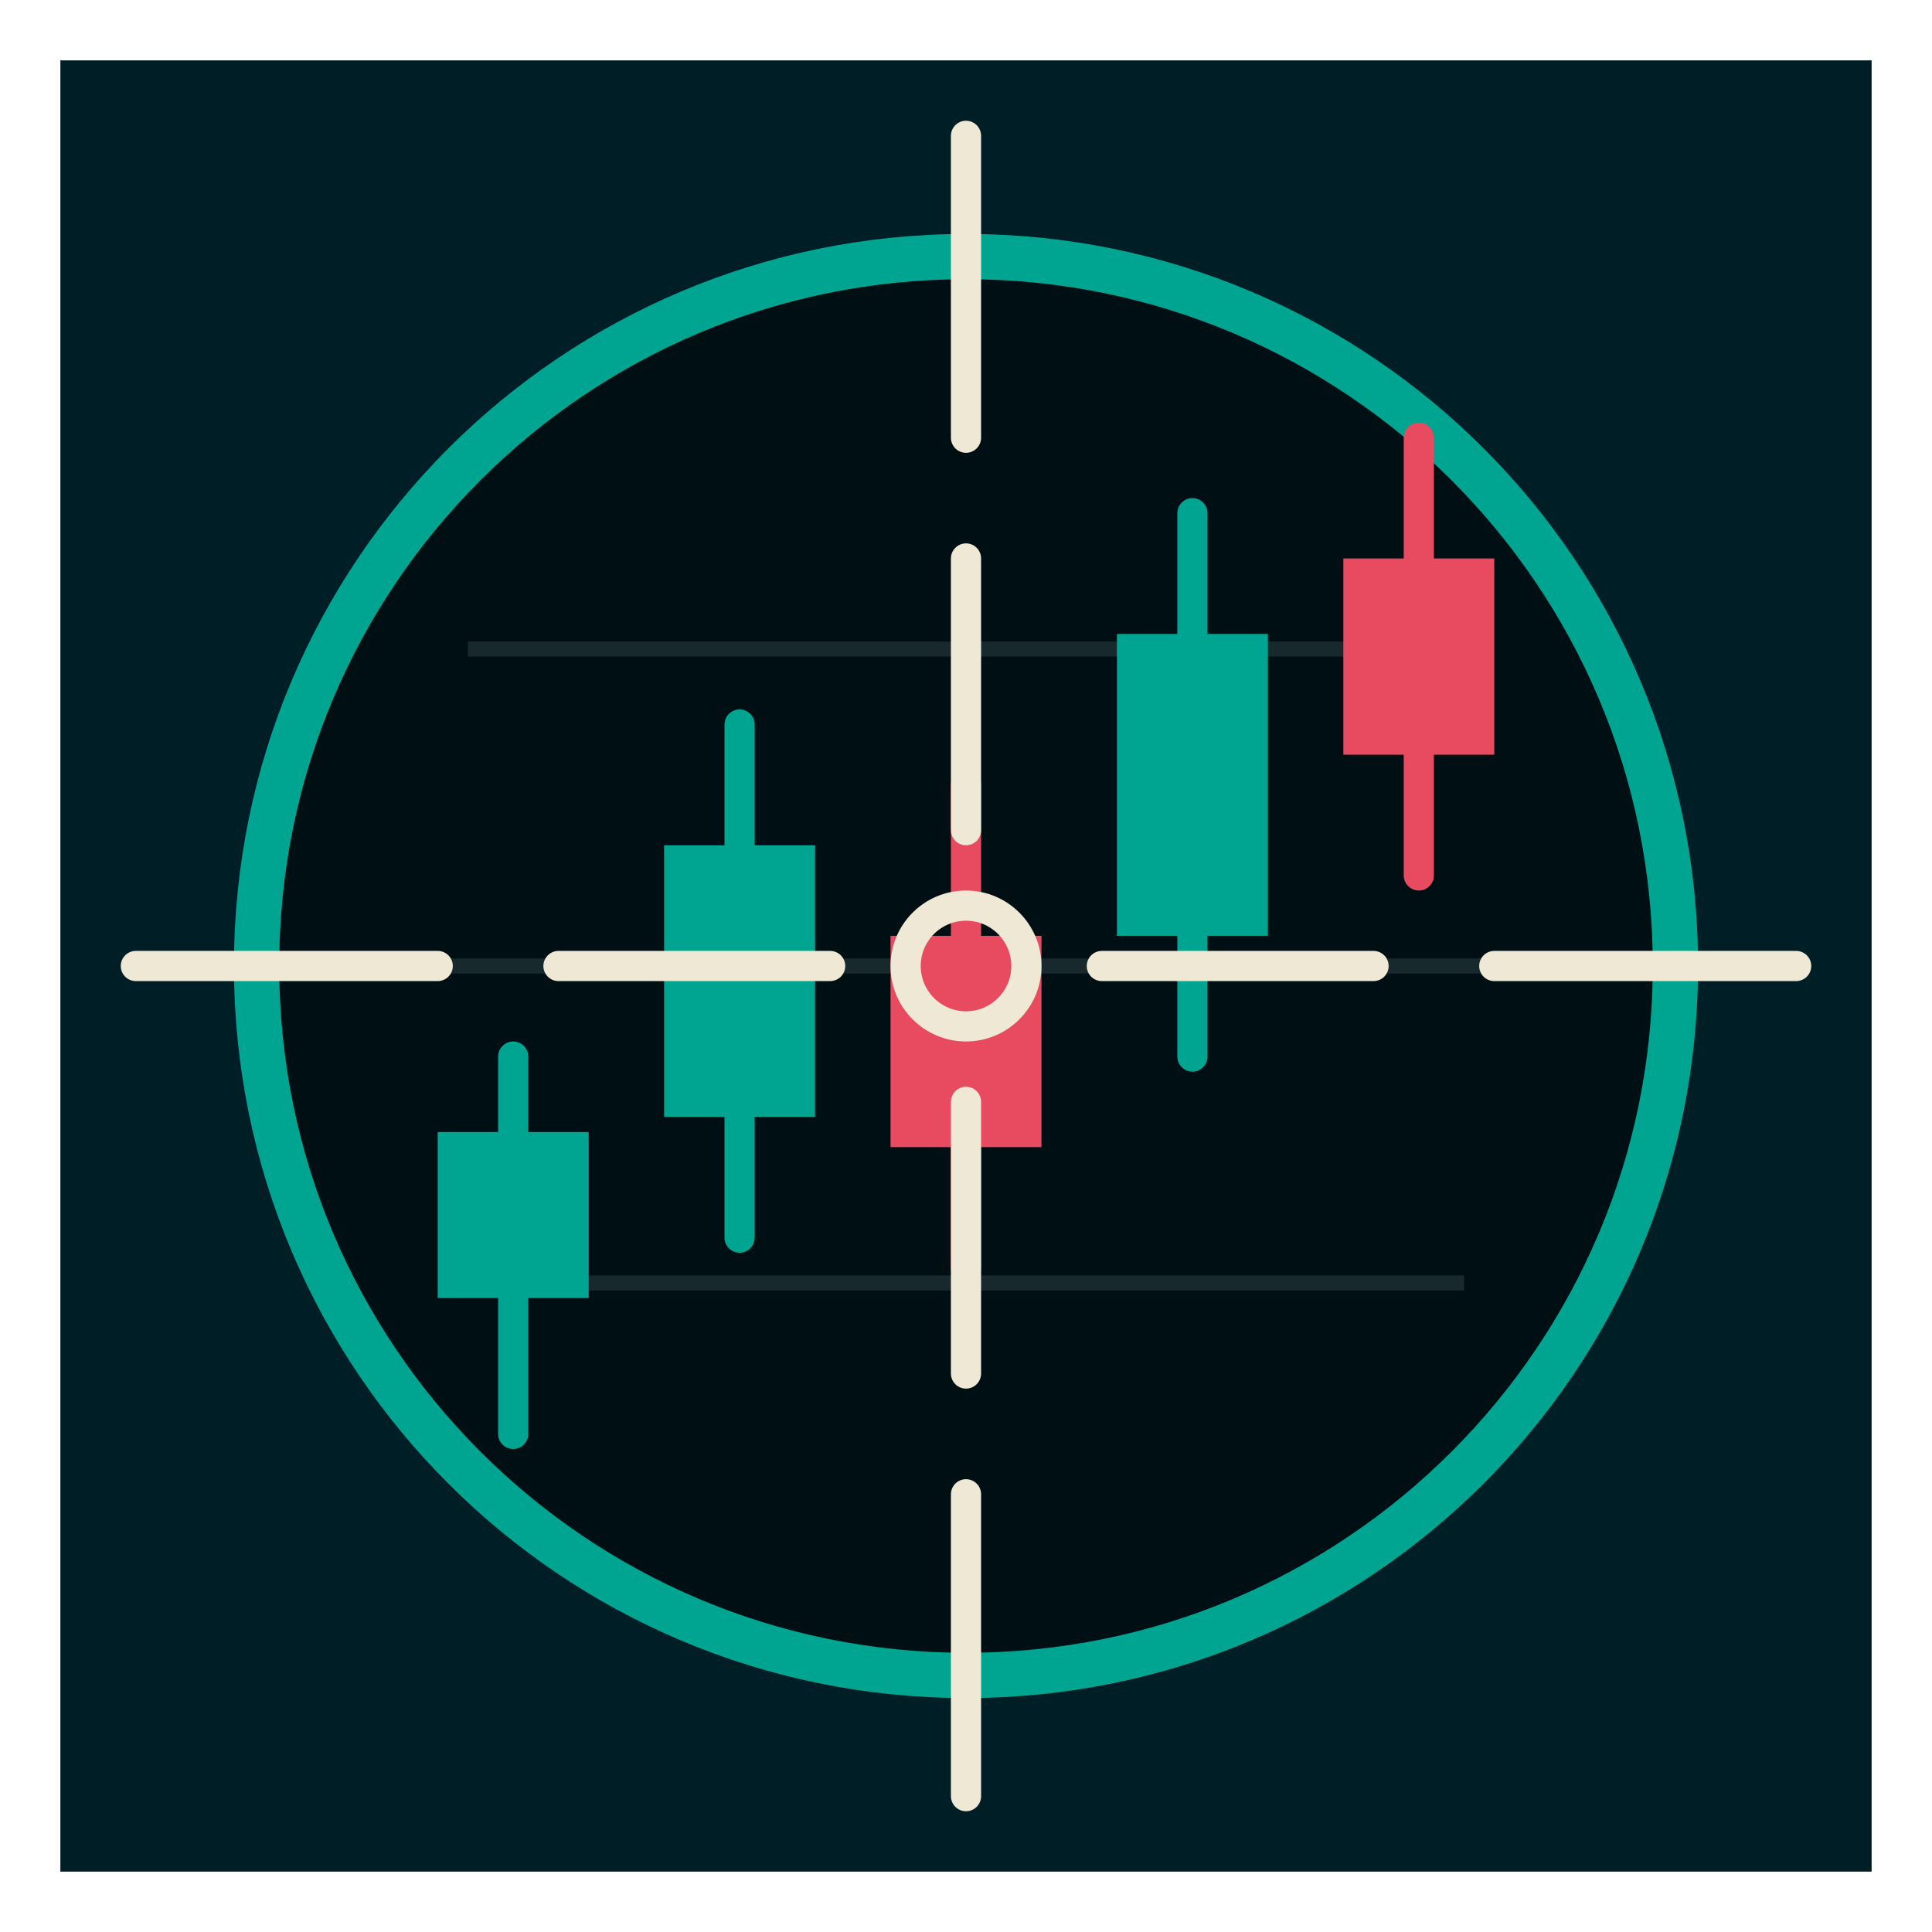
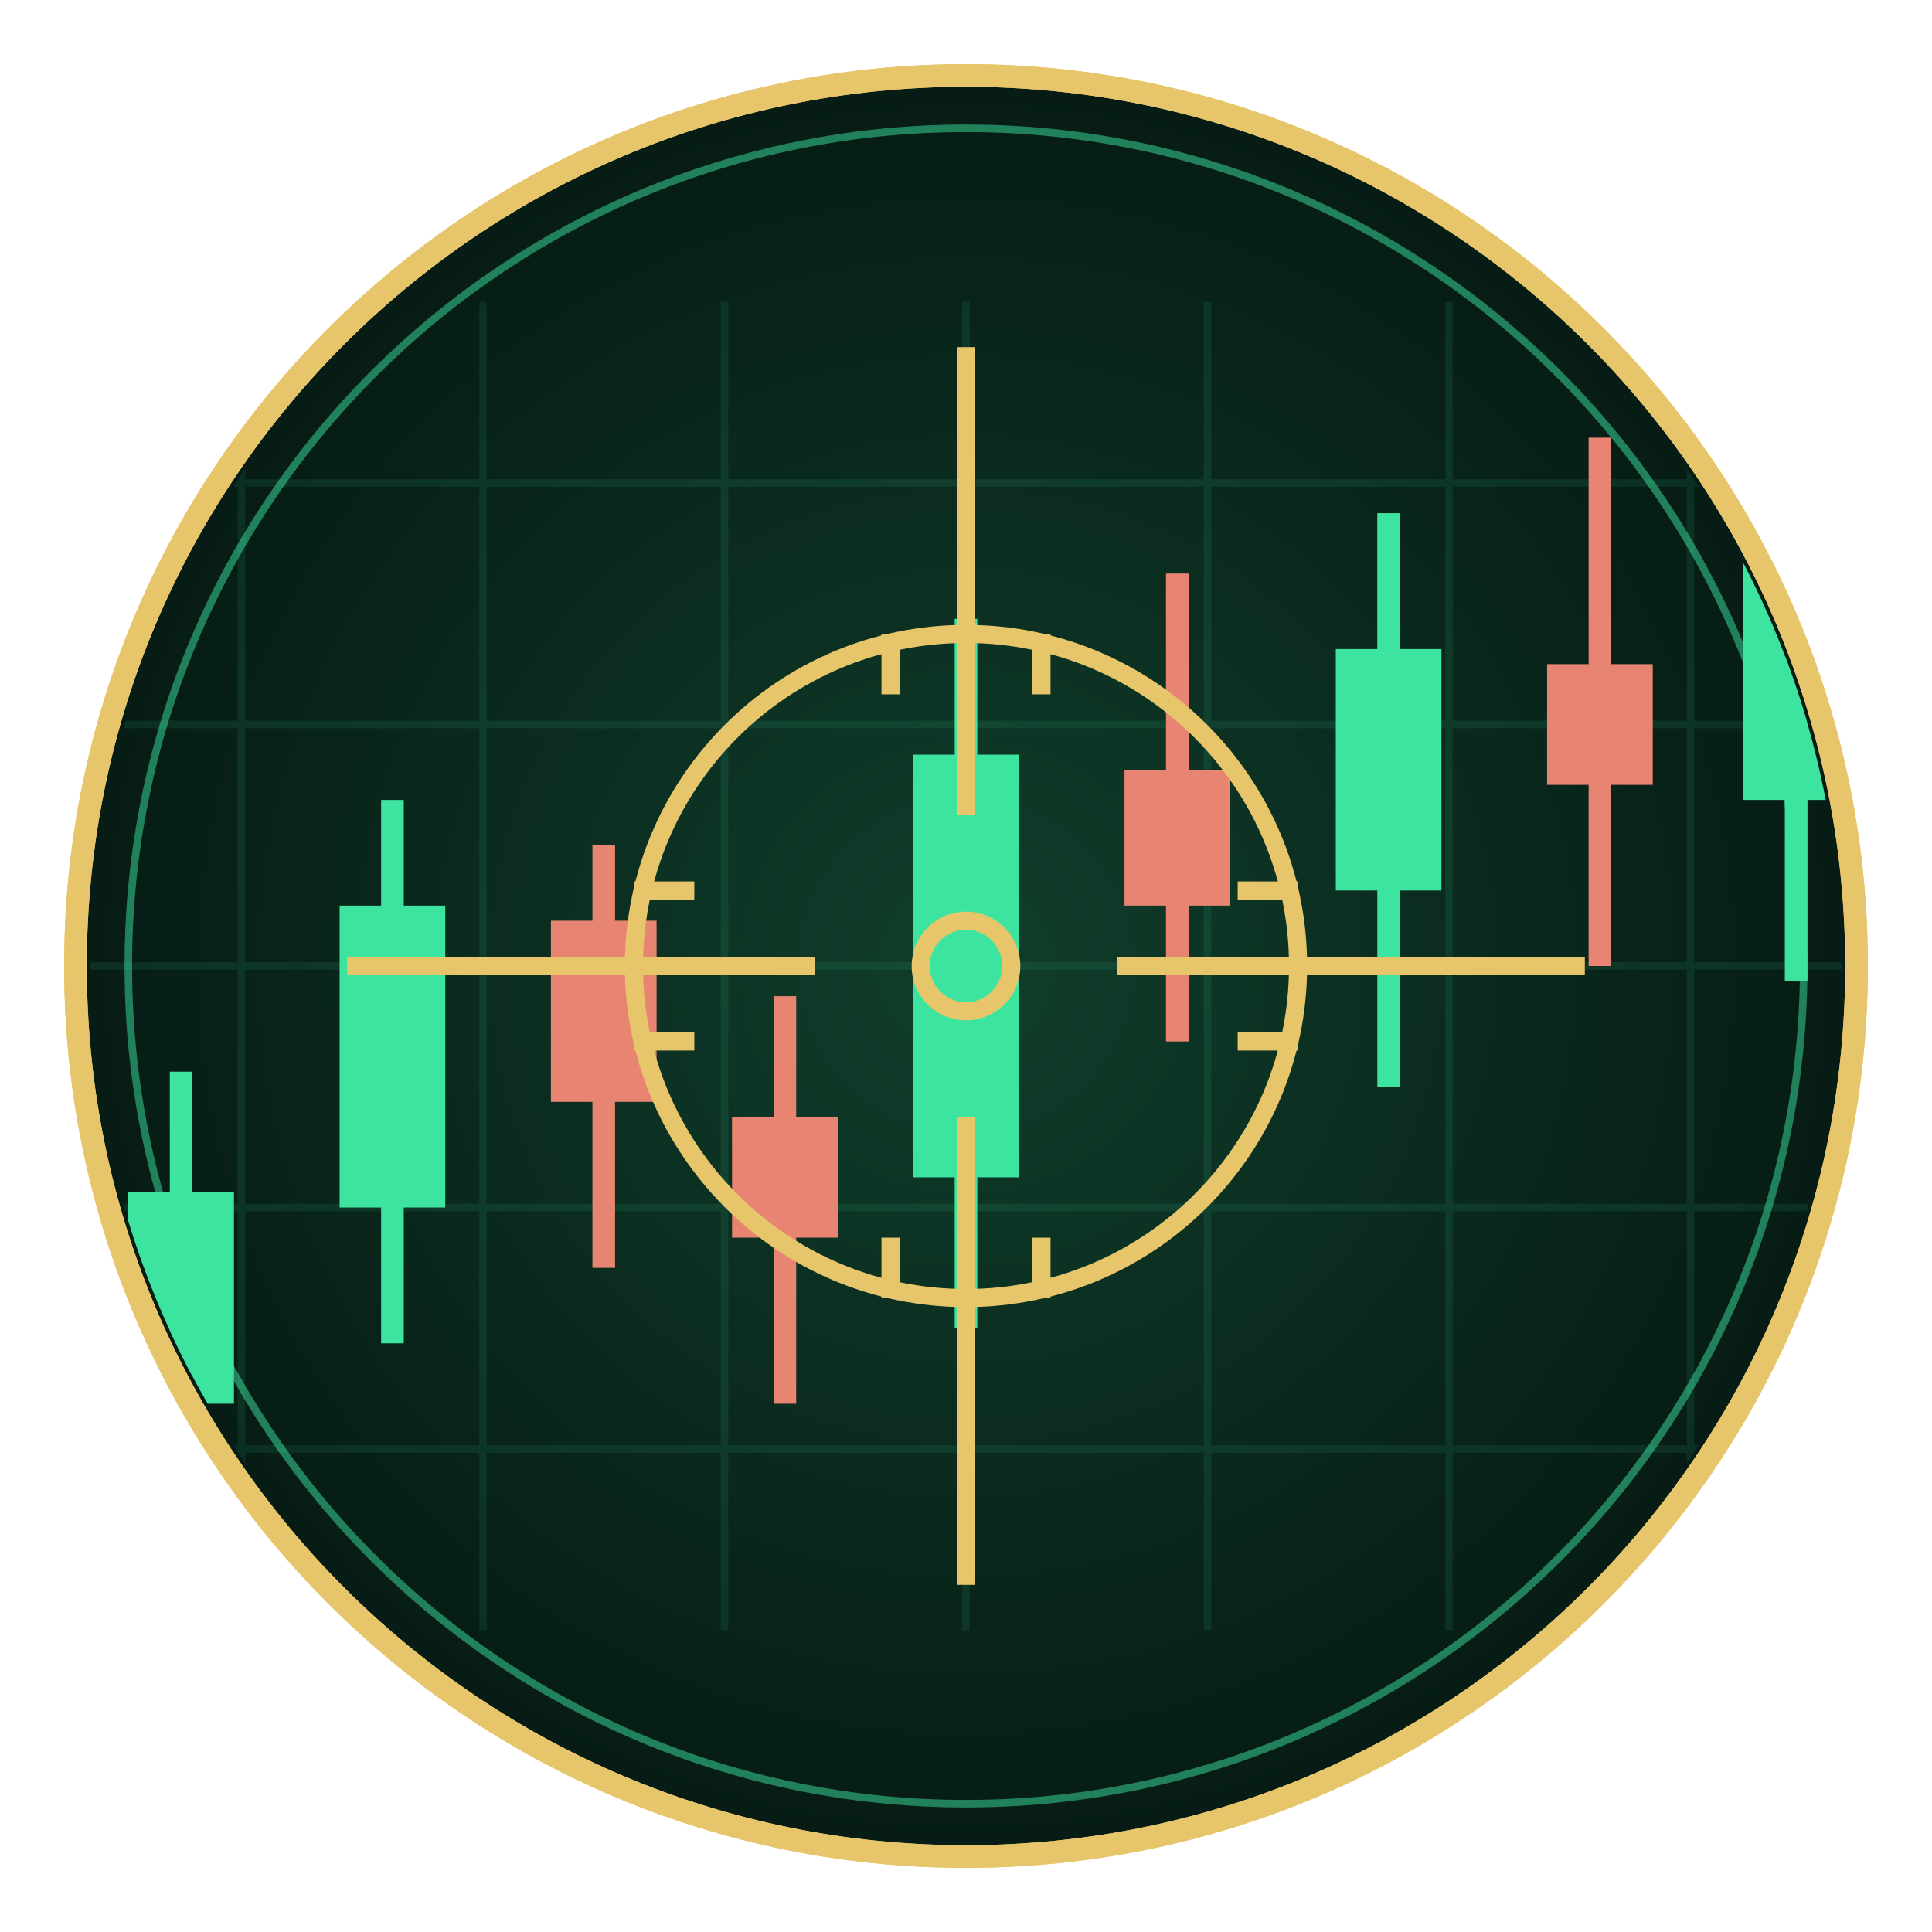
- <svg xmlns="http://www.w3.org/2000/svg" width="128" height="128" viewBox="0 0 128 128">
-   <rect x="4" y="4" width="120" height="120" fill="#001e26" />
-   <circle cx="64" cy="64" r="47" fill="#000f13" stroke="#00a591" stroke-width="3" />
-   <path d="M31 43h66M25 64h78M31 85h66" fill="none" stroke="#586e75" stroke-opacity=".28" />
-   <g stroke="#00a591" stroke-width="2" stroke-linecap="round">
-     <path d="M34 70v25M49 48v34M79 34v36" />
+ <svg xmlns="http://www.w3.org/2000/svg" width="352" height="352" viewBox="0 0 128 128">
+   <defs>
+     <clipPath id="scope">
+       <circle cx="64" cy="64" r="58" />
+     </clipPath>
+     <radialGradient id="glass">
+       <stop stop-color="#103e2b" />
+       <stop offset="1" stop-color="#061b14" />
+     </radialGradient>
+   </defs>
+   <circle cx="64" cy="64" r="59" fill="url(#glass)" stroke="#e7c66b" stroke-width="1.5" />
+   <g clip-path="url(#scope)">
+     <path d="M4 32h120M4 48h120M4 64h120M4 80h120M4 96h120M16 20v88M32 20v88M48 20v88M64 20v88M80 20v88M96 20v88M112 20v88" fill="none" stroke="#3ce4a0" stroke-opacity=".10" stroke-width=".5" />
+     <path d="M12 71V102" stroke="#3ce4a0" stroke-width="1.5" />
+     <rect x="8.5" y="79" width="7" height="14" fill="#3ce4a0" />
+     <path d="M26 53V89" stroke="#3ce4a0" stroke-width="1.5" />
+     <rect x="22.5" y="60" width="7" height="20" fill="#3ce4a0" />
+     <path d="M40 56V84" stroke="#e88472" stroke-width="1.5" />
+     <rect x="36.5" y="61" width="7" height="12" fill="#e88472" />
+     <path d="M52 66V93" stroke="#e88472" stroke-width="1.5" />
+     <rect x="48.5" y="74" width="7" height="8" fill="#e88472" />
+     <path d="M64 41V88" stroke="#3ce4a0" stroke-width="1.5" />
+     <rect x="60.5" y="50" width="7" height="28" fill="#3ce4a0" />
+     <path d="M78 38V69" stroke="#e88472" stroke-width="1.5" />
+     <rect x="74.5" y="51" width="7" height="9" fill="#e88472" />
+     <path d="M92 34V72" stroke="#3ce4a0" stroke-width="1.5" />
+     <rect x="88.5" y="43" width="7" height="16" fill="#3ce4a0" />
+     <path d="M106 29V64" stroke="#e88472" stroke-width="1.5" />
+     <rect x="102.5" y="44" width="7" height="8" fill="#e88472" />
+     <path d="M119 25V65" stroke="#3ce4a0" stroke-width="1.5" />
+     <rect x="115.5" y="35" width="7" height="18" fill="#3ce4a0" />
+     <g transform="translate(0.000 0.000)" fill="none" stroke="#e7c66b" stroke-width="1.2">
+       <circle cx="64" cy="64" r="22" />
+       <path d="M64 23v31M64 74v31M23 64h31M74 64h31M59 42v4M69 42v4M59 82v4M69 82v4M42 59h4M42 69h4M82 59h4M82 69h4" />
+       <circle cx="64" cy="64" r="3" />
+     </g>
  </g>
-   <g fill="#00a591">
-     <rect x="29" y="75" width="10" height="11" />
-     <rect x="44" y="56" width="10" height="18" />
-     <rect x="74" y="42" width="10" height="20" />
-   </g>
-   <g stroke="#e84a5f" stroke-width="2" stroke-linecap="round">
-     <path d="M64 52v32M94 29v29" />
-   </g>
-   <g fill="#e84a5f">
-     <rect x="59" y="62" width="10" height="14" />
-     <rect x="89" y="37" width="10" height="13" />
-   </g>
-   <g fill="none" stroke="#eee8d5" stroke-width="2" stroke-linecap="round">
-     <path d="M64 9v20M64 99v20M9 64h20M99 64h20" />
-     <path d="M64 37v18M64 73v18M37 64h18M73 64h18" />
-     <circle cx="64" cy="64" r="4" />
-   </g>
+   <circle cx="64" cy="64" r="59" fill="none" stroke="#e7c66b" stroke-width="1.5" />
+   <circle cx="64" cy="64" r="55.5" fill="none" stroke="#3ce4a0" stroke-width=".5" stroke-opacity=".5" />
</svg>
